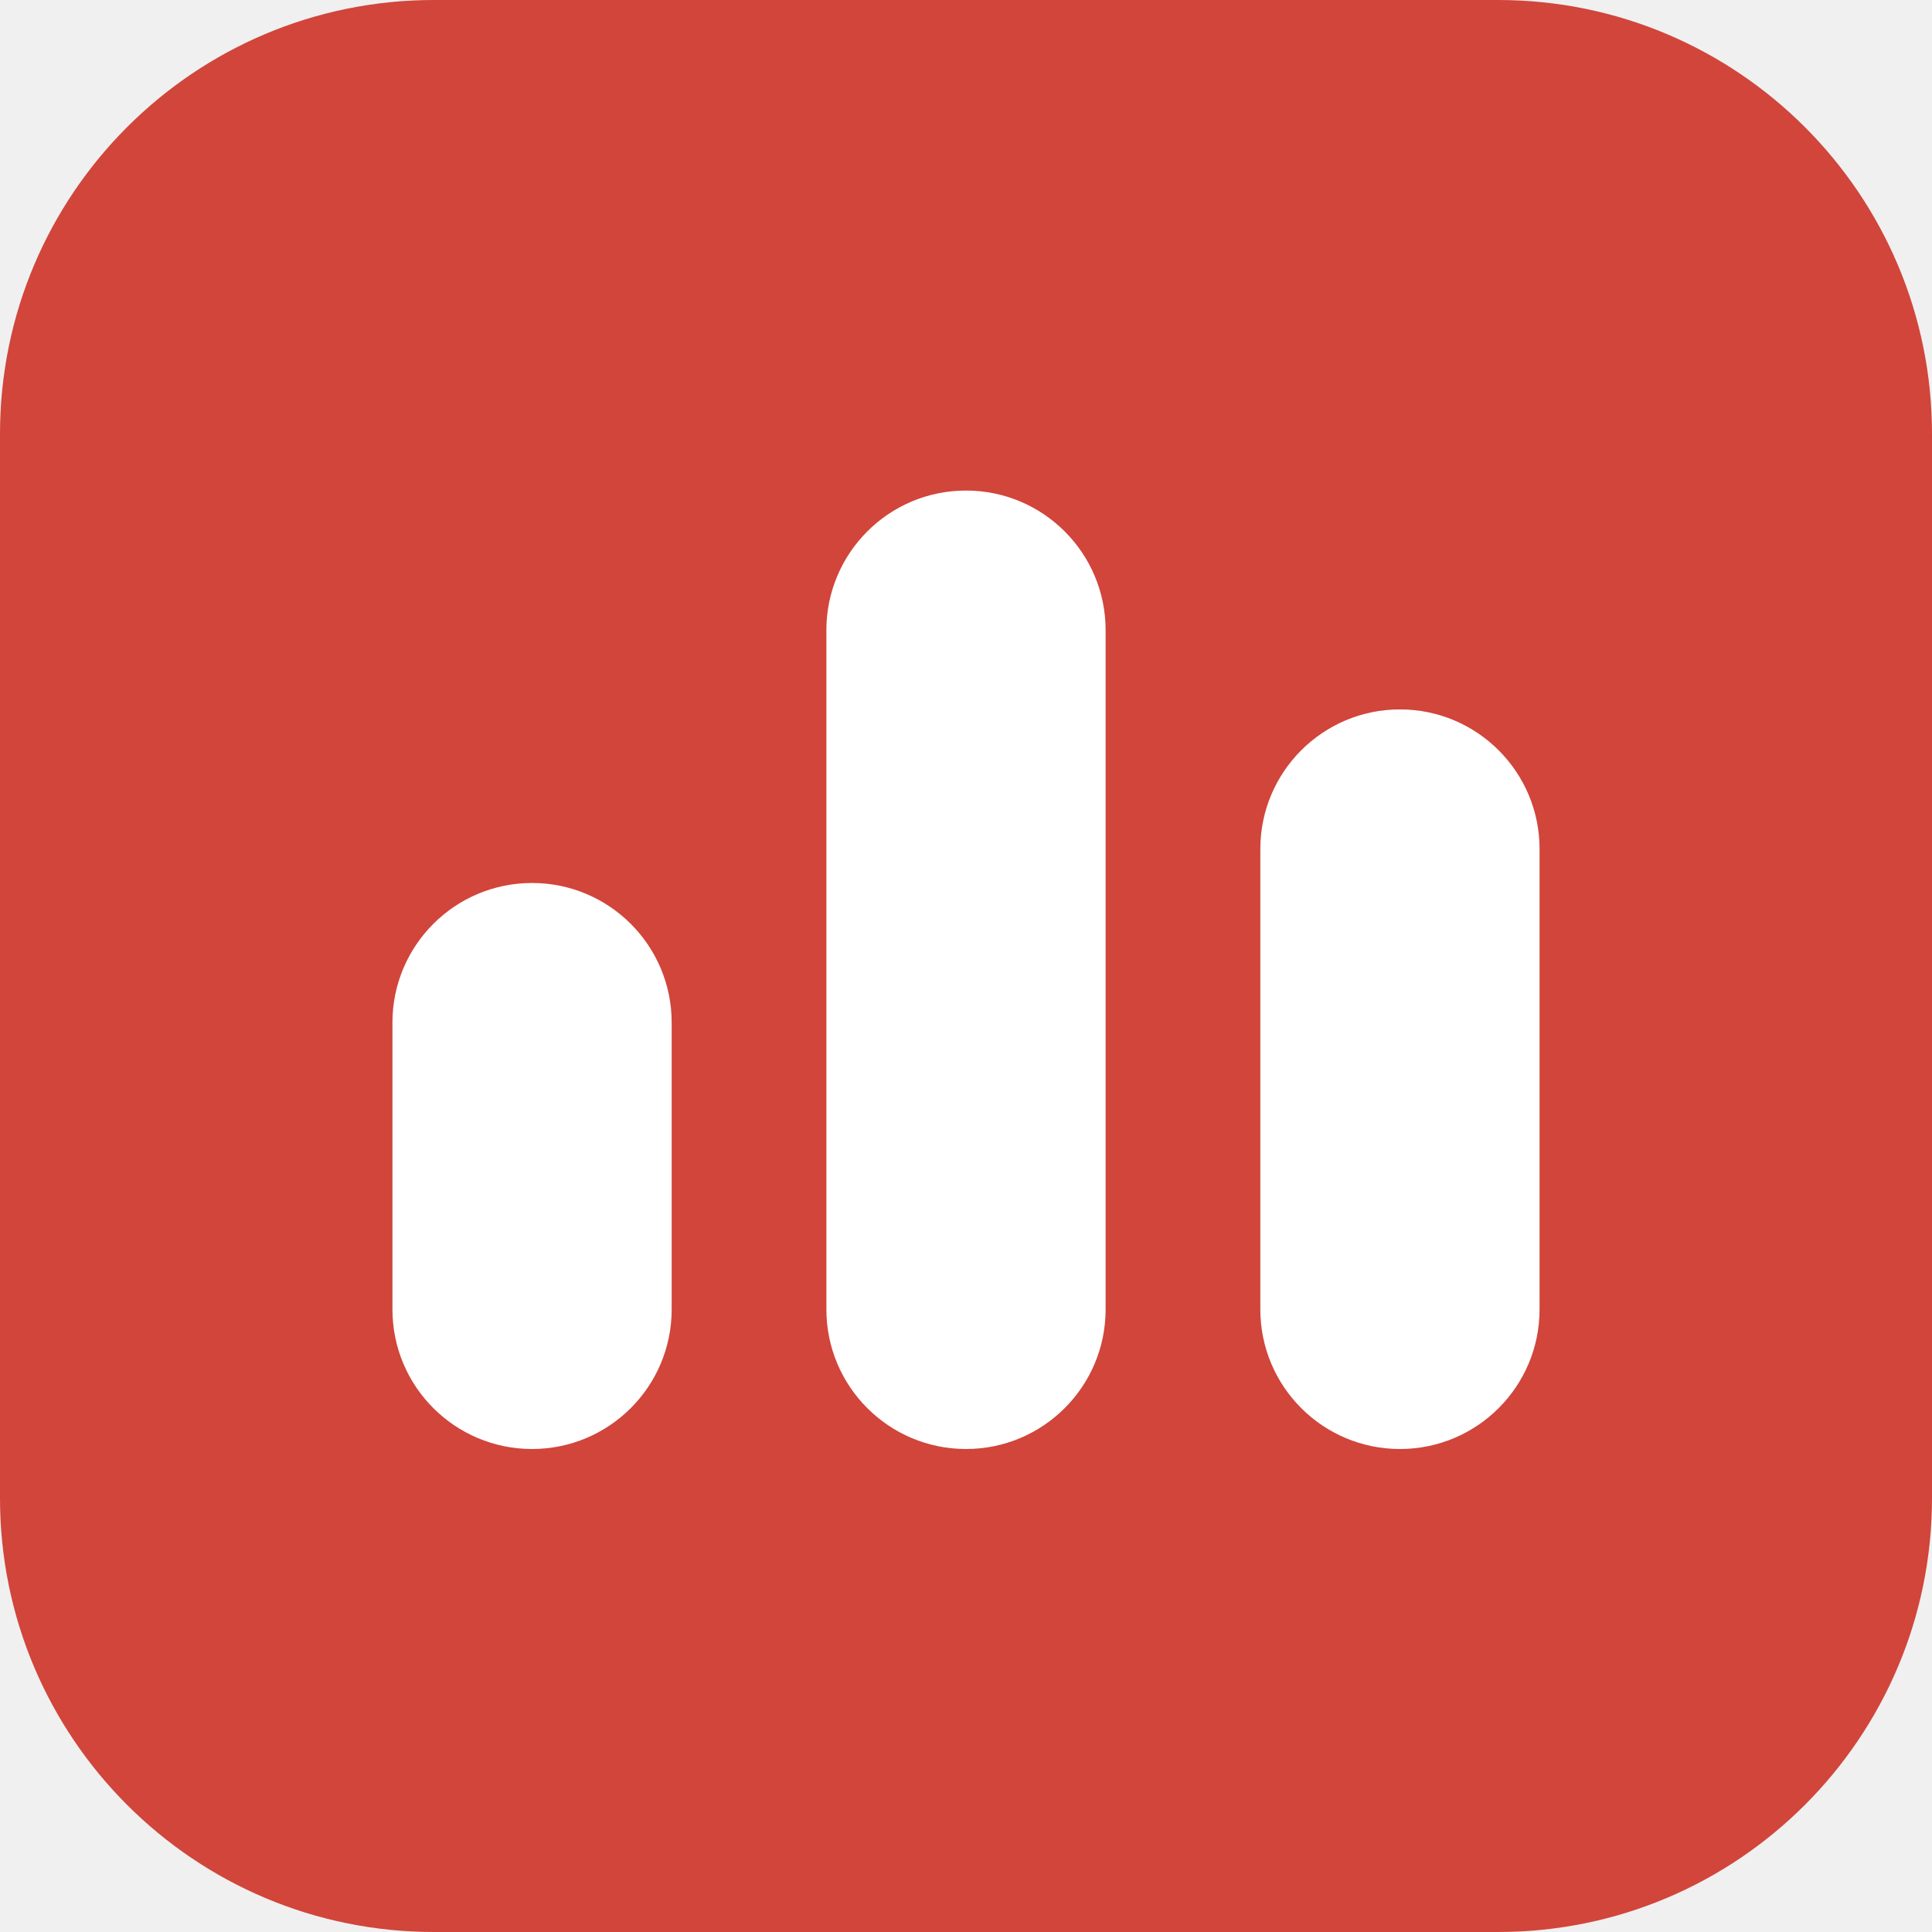
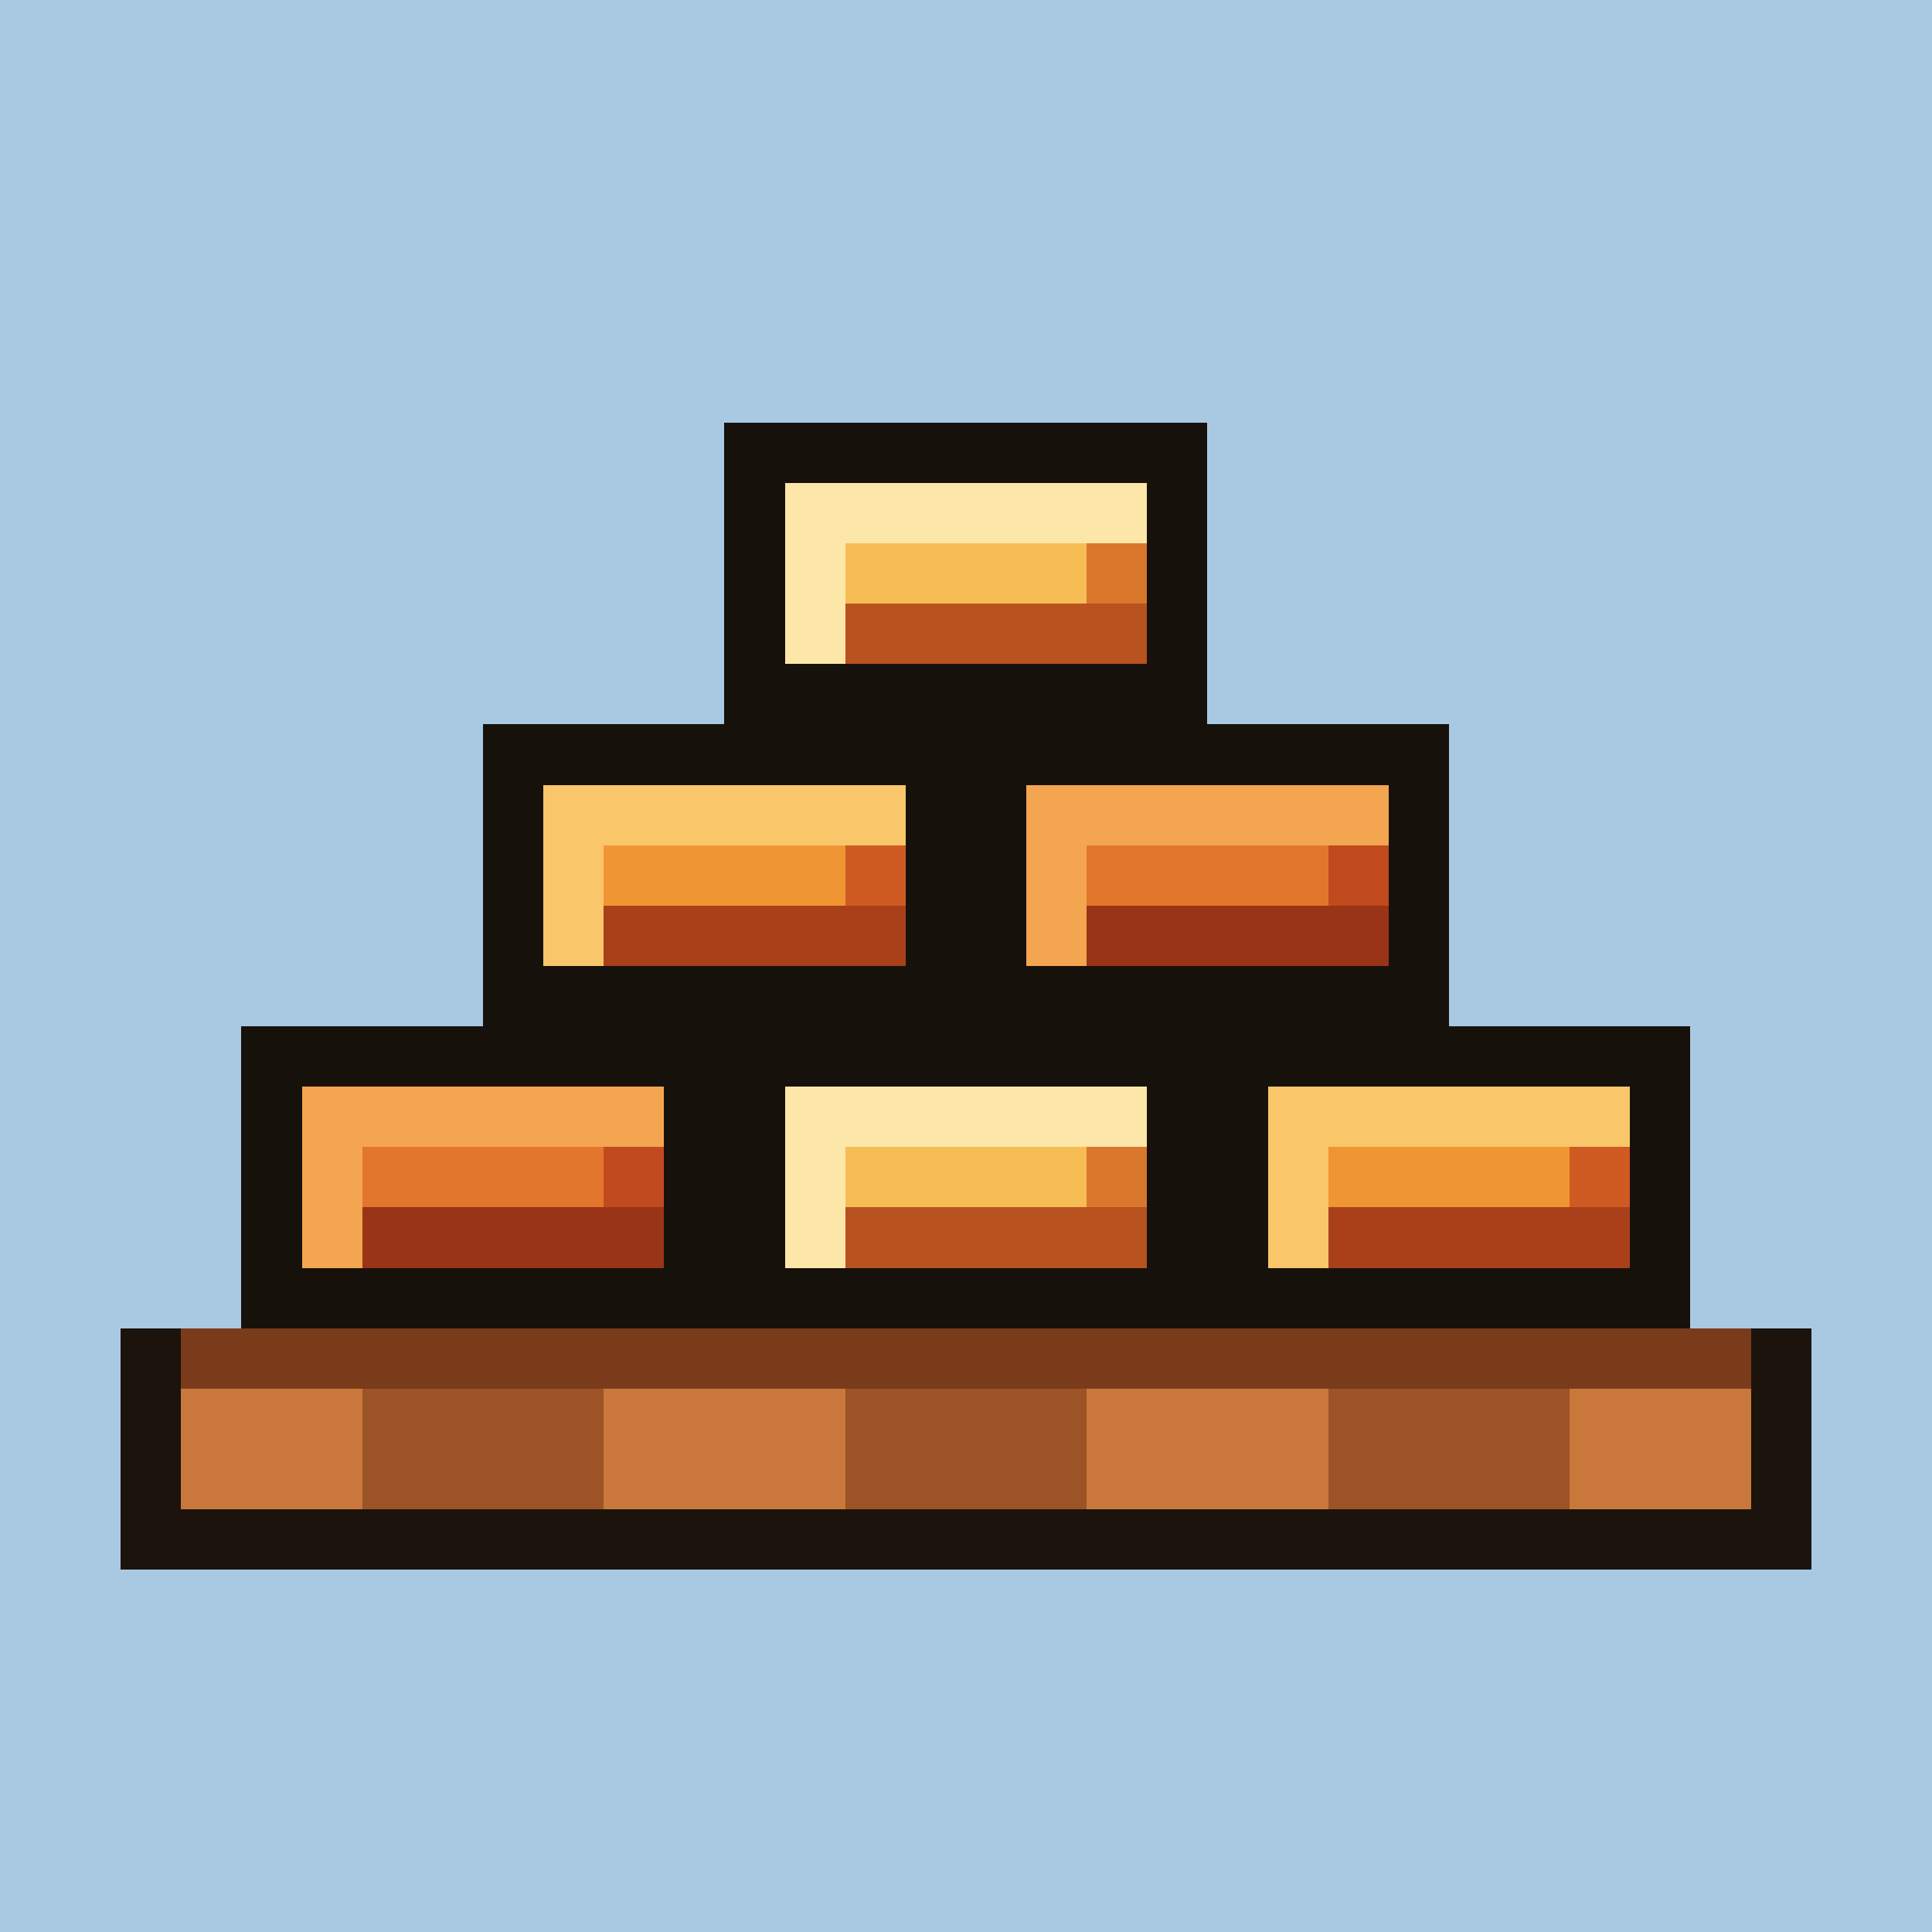
- <svg xmlns="http://www.w3.org/2000/svg" viewBox="0 0 512 512" role="img" aria-label="Focus for Todoist">
-   <rect width="512" height="512" rx="115" fill="#d1453b" />
-   <g fill="#fff">
-     <rect x="104" y="234" width="74" height="150" rx="37" />
-     <rect x="219" y="130" width="74" height="254" rx="37" />
-     <rect x="334" y="188" width="74" height="196" rx="37" />
-   </g>
+ <svg xmlns="http://www.w3.org/2000/svg" viewBox="0 0 32 32" role="img" aria-label="Focus for Todoist" shape-rendering="crispEdges">
+   <rect width="32" height="32" fill="#a9c9e3" />
+   <rect x="12" y="7" width="8" height="5" fill="#17110b" />
+   <rect x="13" y="8" width="6" height="3" fill="#f6bd55" />
+   <rect x="13" y="8" width="6" height="1" fill="#fde7a8" />
+   <rect x="13" y="8" width="1" height="3" fill="#fde7a8" />
+   <rect x="18" y="9" width="1" height="2" fill="#d9772c" />
+   <rect x="14" y="10" width="5" height="1" fill="#b8521f" />
+   <rect x="8" y="12" width="8" height="5" fill="#17110b" />
+   <rect x="9" y="13" width="6" height="3" fill="#ef9632" />
+   <rect x="9" y="13" width="6" height="1" fill="#f9c66a" />
+   <rect x="9" y="13" width="1" height="3" fill="#f9c66a" />
+   <rect x="14" y="14" width="1" height="2" fill="#cf5a22" />
+   <rect x="10" y="15" width="5" height="1" fill="#a9401a" />
+   <rect x="16" y="12" width="8" height="5" fill="#17110b" />
+   <rect x="17" y="13" width="6" height="3" fill="#e3762d" />
+   <rect x="17" y="13" width="6" height="1" fill="#f4a54f" />
+   <rect x="17" y="13" width="1" height="3" fill="#f4a54f" />
+   <rect x="22" y="14" width="1" height="2" fill="#c04a1d" />
+   <rect x="18" y="15" width="5" height="1" fill="#9a3416" />
+   <rect x="4" y="17" width="8" height="5" fill="#17110b" />
+   <rect x="5" y="18" width="6" height="3" fill="#e3762d" />
+   <rect x="5" y="18" width="6" height="1" fill="#f4a54f" />
+   <rect x="5" y="18" width="1" height="3" fill="#f4a54f" />
+   <rect x="10" y="19" width="1" height="2" fill="#c04a1d" />
+   <rect x="6" y="20" width="5" height="1" fill="#9a3416" />
+   <rect x="12" y="17" width="8" height="5" fill="#17110b" />
+   <rect x="13" y="18" width="6" height="3" fill="#f6bd55" />
+   <rect x="13" y="18" width="6" height="1" fill="#fde7a8" />
+   <rect x="13" y="18" width="1" height="3" fill="#fde7a8" />
+   <rect x="18" y="19" width="1" height="2" fill="#d9772c" />
+   <rect x="14" y="20" width="5" height="1" fill="#b8521f" />
+   <rect x="20" y="17" width="8" height="5" fill="#17110b" />
+   <rect x="21" y="18" width="6" height="3" fill="#ef9632" />
+   <rect x="21" y="18" width="6" height="1" fill="#f9c66a" />
+   <rect x="21" y="18" width="1" height="3" fill="#f9c66a" />
+   <rect x="26" y="19" width="1" height="2" fill="#cf5a22" />
+   <rect x="22" y="20" width="5" height="1" fill="#a9401a" />
+   <rect x="2" y="22" width="28" height="4" fill="#1b130c" />
+   <rect x="3" y="23" width="26" height="2" fill="#c9773a" />
+   <rect x="6" y="23" width="4" height="2" fill="#9c5426" />
+   <rect x="14" y="23" width="4" height="2" fill="#9c5426" />
+   <rect x="22" y="23" width="4" height="2" fill="#9c5426" />
+   <rect x="3" y="22" width="26" height="1" fill="#7a3b1a" />
</svg>
